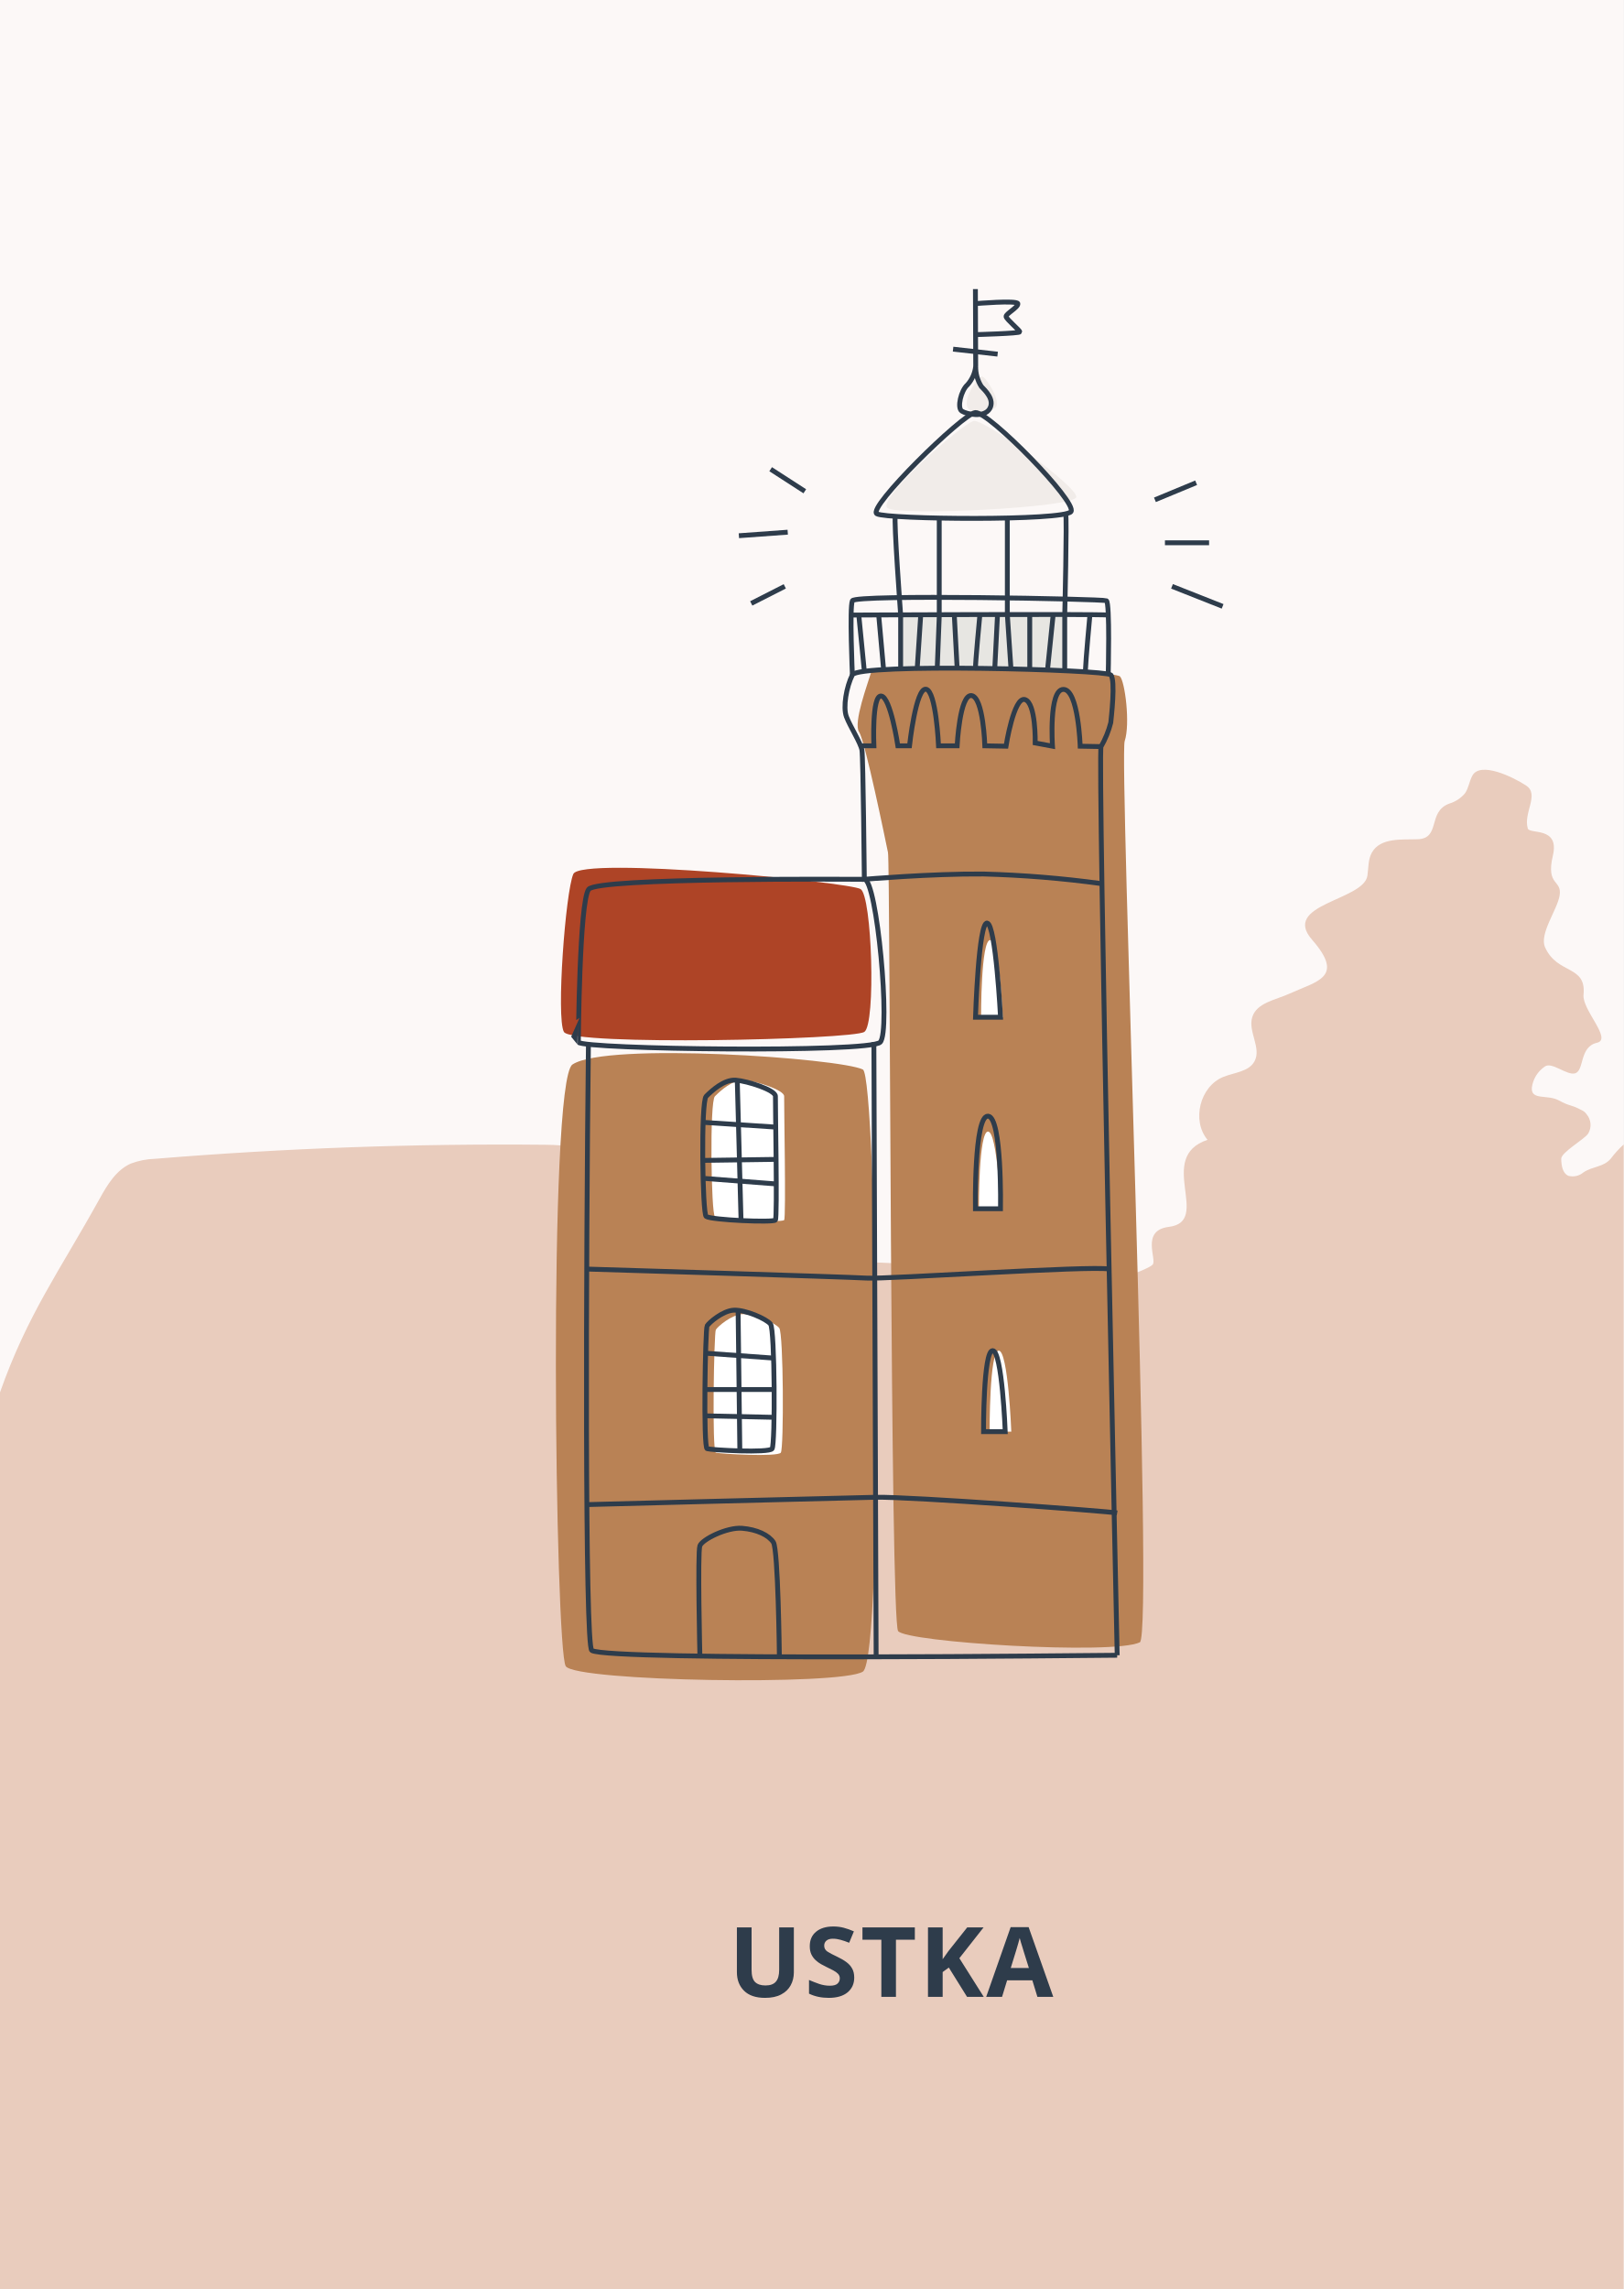
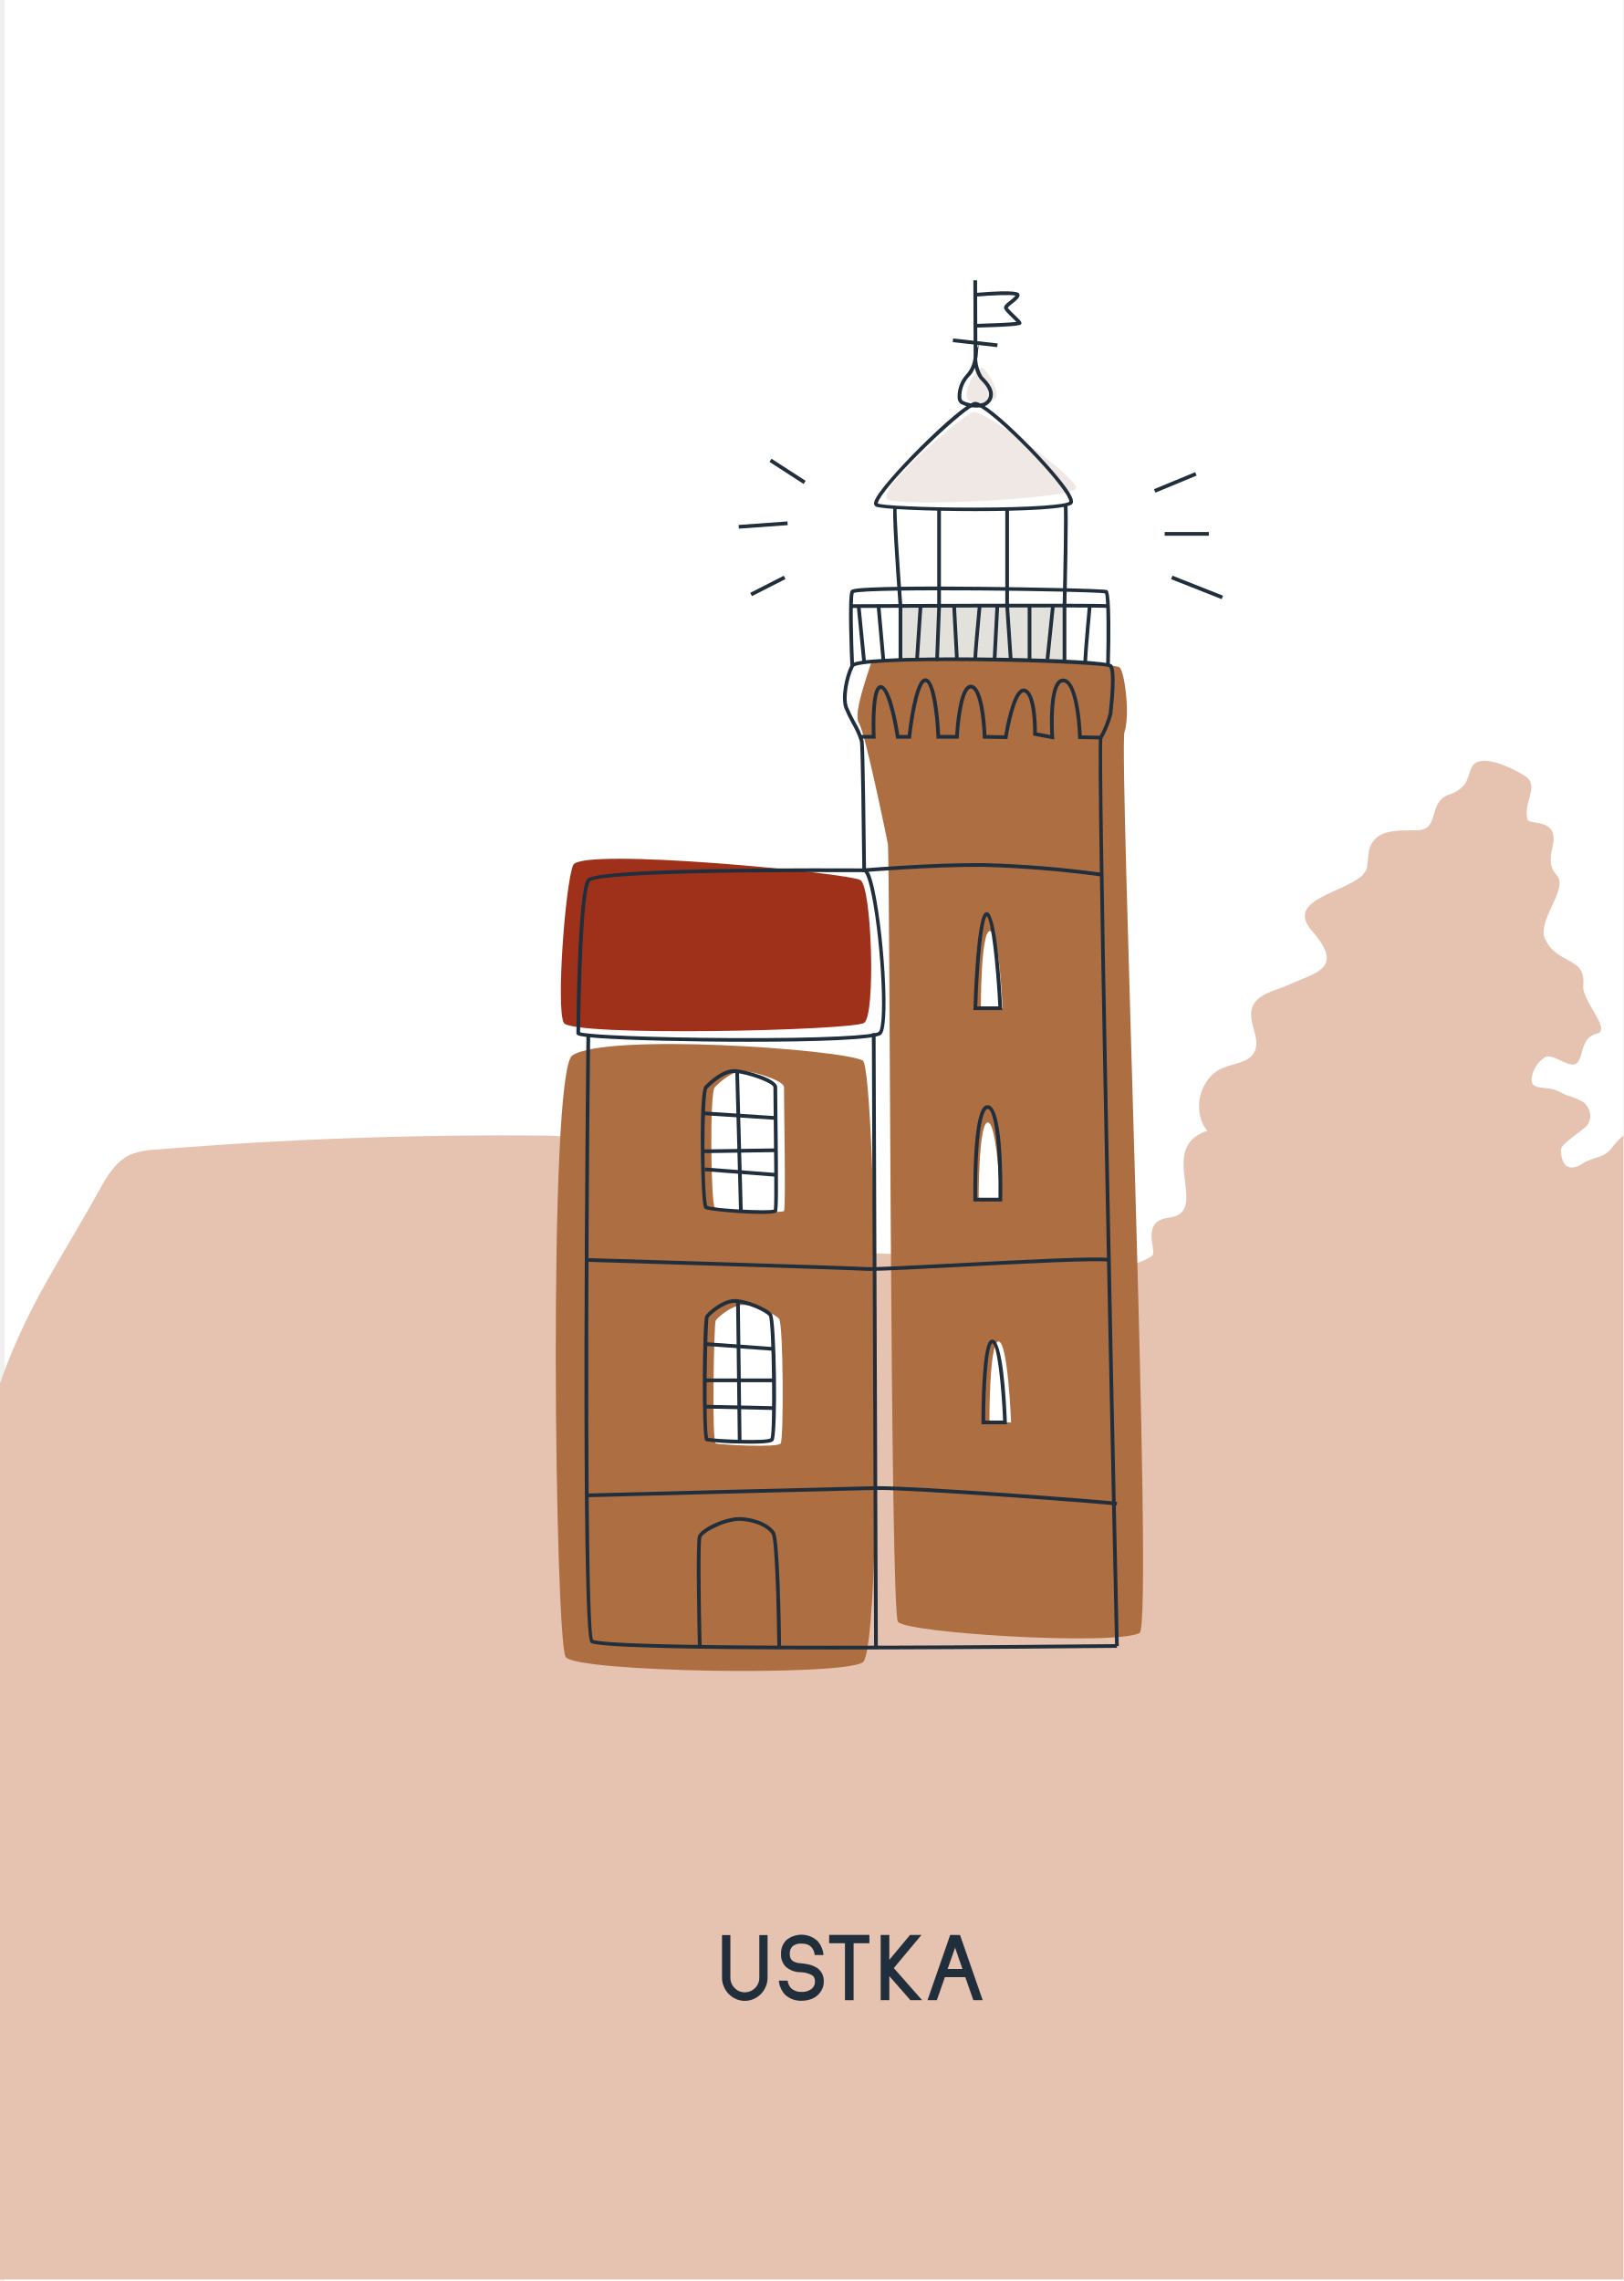
- <svg xmlns="http://www.w3.org/2000/svg" width="300.723" height="423.876" viewBox="0 0 300.723 423.876">
-   <g id="SLIDER" transform="translate(2031 -4851.124)">
-     <g id="_8_USTKA" data-name="8 USTKA" transform="translate(-2031.168 4345.459)">
-       <g id="Group_147" data-name="Group 147" transform="translate(0.168 505.665)">
-         <rect id="Rectangle_36" data-name="Rectangle 36" width="300.723" height="423.876" fill="#fcf8f7" />
+ <svg xmlns="http://www.w3.org/2000/svg" width="353.012" height="496" viewBox="0 0 353.012 496">
+   <g id="_8" data-name="8" transform="translate(9537.012 -13343)">
+     <rect id="Rectangle_276" data-name="Rectangle 276" width="352" height="496" transform="translate(-9536 13343)" fill="#fff" />
+     <g id="ustka" transform="translate(-12633.499 13004.386)">
+       <path id="Path_2745" data-name="Path 2745" d="M3449.5,569.112a21.389,21.389,0,0,0-2.816,3.1c-1.612,1.846-3.866,1.608-5.916,2.95-.988.648-2.227,1.244-3.3.757-1.276-.578-1.5-2.263-1.543-3.663-.046-1.458,5.156-4.312,5.895-5.57a3.614,3.614,0,0,0-.364-4.132,2.519,2.519,0,0,0-1.084-.9c-2.5-1.328-2.46-.755-4.947-2.11s-6.1.049-5.885-2.777a6.532,6.532,0,0,1,2.834-4.6c1.5-1.095,4.774,2,6.562,1.486,2.062-.594.878-5.769,4.765-6.647,3.392-.766-3.26-7.147-2.926-10.451.66-6.517-5.681-4.323-8.359-10.3-1.313-2.93,2.661-8.124,3.162-11.295.549-3.474-3.037-1.98-1.469-8.644,1.505-6.4-5.06-4.565-5.455-5.9-1.017-3.425,2.613-7.382-.376-9.34s-9.992-5.27-11.686-2.124c-.663,1.23-.8,2.715-1.617,3.852a7.129,7.129,0,0,1-3.438,2.223c-4.727,1.787-1.785,7.52-6.785,7.732-3.268.139-8.153-.469-10.026,2.947-.82,1.5-.688,3.307-.946,4.993-.832,5.42-18.921,6.146-11.962,13.98,7.08,8.134,1.01,8.912-4.993,11.652-3.005,1.371-7.089,1.939-8.077,5.092-.977,3.117,2.035,6.692.506,9.577-1.225,2.31-4.4,2.446-6.818,3.43-5.066,2.057-6.917,9.473-3.412,13.669-11.374,3.778,1.071,17.758-8.414,18.924-6.209.765-2.5,7.129-3.533,8.216-1.428,1.494-13.26,4.776-13.72,6.791-1.766,7.725-4.547-8.919-12.251-7.062s-15.761.93-23.663.347a264.557,264.557,0,0,0-36.512-.16c-5.617.364-11.332.9-16.821-.351s-10.836-4.666-12.778-9.95c-1.382-3.758-1-8.219-3.4-11.426-2.842-3.8-8.282-4.218-13.025-4.265q-42.4-.414-84.708,3.058a16.294,16.294,0,0,0-5.252,1.028c-3.183,1.395-5.12,4.6-6.8,7.645-8.737,15.8-15.642,25.072-21.656,42.1V817.9H3449.5V569.112" transform="translate(0 16.389)" fill="#e6c2b0" />
+       <g id="Group_470" data-name="Group 470" transform="translate(3253.498 759.31)">
+         <path id="Path_2746" data-name="Path 2746" d="M3231.911,716.86a4.943,4.943,0,0,1-1.591-1.1,5.206,5.206,0,0,1-1.067-1.622,4.928,4.928,0,0,1-.385-1.921v-9.265h1.815v9.265a3.2,3.2,0,0,0,.235,1.217,3.076,3.076,0,0,0,.683,1.023,2.97,2.97,0,0,0,1,.694,3.14,3.14,0,0,0,2.434,0,3.2,3.2,0,0,0,1.025-.694,3.079,3.079,0,0,0,.683-1.023,3.191,3.191,0,0,0,.235-1.217v-9.265h1.793v9.265a4.923,4.923,0,0,1-.384,1.921,5.185,5.185,0,0,1-1.067,1.622,4.938,4.938,0,0,1-1.591,1.1,4.819,4.819,0,0,1-3.821,0Z" transform="translate(-3228.869 -702.866)" fill="#212e3b" />
+         <path id="Path_2747" data-name="Path 2747" d="M3246.636,705.932a2.342,2.342,0,0,0-.95-.843,3.387,3.387,0,0,0-1.441-.267,2.7,2.7,0,0,0-2.029.619,2.172,2.172,0,0,0-.555,1.6,2.33,2.33,0,0,0,.172.971,1.456,1.456,0,0,0,.512.608,3.567,3.567,0,0,0,1.686.47,11.806,11.806,0,0,1,2.019.331,5.4,5.4,0,0,1,1.44.609,3.372,3.372,0,0,1,1.56,3.074,3.749,3.749,0,0,1-.322,1.537,4.249,4.249,0,0,1-.9,1.3,4.293,4.293,0,0,1-1.613.982,5.907,5.907,0,0,1-1.932.32,5.019,5.019,0,0,1-3.608-1.281,5.076,5.076,0,0,1-1.388-3.075l.043-.02h1.879a2.794,2.794,0,0,0,.77,1.687,3.174,3.174,0,0,0,2.241.769,3.368,3.368,0,0,0,2.134-.619,1.94,1.94,0,0,0,.79-1.6,2.357,2.357,0,0,0-.116-.779,1.333,1.333,0,0,0-.437-.587,5.411,5.411,0,0,0-2.713-.7,4.9,4.9,0,0,1-3.073-1.174,3.72,3.72,0,0,1-1.046-2.818,4.008,4.008,0,0,1,1.132-2.967,5.175,5.175,0,0,1,6.789.149,5.356,5.356,0,0,1,1.323,3.074h-1.921A3.328,3.328,0,0,0,3246.636,705.932Z" transform="translate(-3226.93 -702.879)" fill="#212e3b" />
+         <path id="Path_2748" data-name="Path 2748" d="M3253.825,704.728v12.384h-1.879V704.728h-3.438v-1.813h8.753v1.813Z" transform="translate(-3225.215 -702.872)" fill="#212e3b" />
+         <path id="Path_2749" data-name="Path 2749" d="M3264.424,717.109l-4.588-5.23v5.23h-1.879V702.933h1.879v5.4l4.5-5.4h2.477l-6,7.195,6.148,6.981Z" transform="translate(-3223.457 -702.869)" fill="#212e3b" />
+         <path id="Path_2750" data-name="Path 2750" d="M3276.513,717.109l-1.751-5h-4.44l-1.751,5h-2.028l4.933-14.176h2.134l4.933,14.176Zm-3.971-11.422-1.623,4.633h3.224Z" transform="translate(-3221.86 -702.869)" fill="#212e3b" />
      </g>
-       <path id="Path_1208" data-name="Path 1208" d="M300.889,653.525a18.187,18.187,0,0,0-2.4,2.643c-1.372,1.573-3.293,1.37-5.039,2.514a3.073,3.073,0,0,1-2.814.643c-1.086-.492-1.277-1.927-1.315-3.119-.038-1.243,4.393-3.675,5.023-4.745a3.076,3.076,0,0,0-.311-3.521,2.142,2.142,0,0,0-.923-.77c-2.133-1.132-2.1-.643-4.214-1.8s-5.194.042-5.014-2.364a5.564,5.564,0,0,1,2.414-3.922c1.283-.932,4.067,1.7,5.59,1.266,1.757-.507.748-4.914,4.06-5.662,2.888-.652-2.778-6.089-2.492-8.9.561-5.552-4.839-3.684-7.123-8.776-1.117-2.5,2.269-6.919,2.7-9.621.467-2.961-2.589-1.686-1.253-7.364,1.283-5.448-4.309-3.889-4.647-5.023-.867-2.918,2.227-6.289-.32-7.955s-8.511-4.49-9.955-1.811c-.565,1.048-.685,2.314-1.377,3.283a6.083,6.083,0,0,1-2.928,1.893c-4.027,1.522-1.521,6.405-5.78,6.587-2.785.118-6.947-.4-8.54,2.51-.7,1.275-.589,2.818-.808,4.253-.707,4.618-16.117,5.237-10.189,11.91,6.031,6.93.861,7.591-4.253,9.926-2.561,1.168-6.038,1.653-6.881,4.338-.832,2.654,1.735,5.7.431,8.158-1.043,1.969-3.744,2.084-5.808,2.923-4.314,1.751-5.893,8.069-2.907,11.644-9.69,3.217.912,15.127-7.166,16.12-5.29.652-2.127,6.073-3.012,7-1.215,1.273-11.3,4.069-11.688,5.786-1.5,6.58-3.873-7.6-10.435-6.016s-13.426.792-20.159.3a225.544,225.544,0,0,0-31.1-.136c-4.785.311-9.653.767-14.328-.3s-9.232-3.975-10.887-8.474c-1.177-3.2-.848-7-2.892-9.735-2.422-3.235-7.056-3.593-11.1-3.633q-36.113-.352-72.161,2.6a13.89,13.89,0,0,0-4.472.876c-2.712,1.19-4.363,3.922-5.795,6.513C11.173,677.024,5.291,684.921.168,699.425v166.04H300.889V653.525" transform="translate(0 64.075)" fill="#e9ccbd" />
-       <text id="USTKA" transform="translate(159.822 875.441)" fill="#2e3c4b" font-size="18" font-family="SulphurPoint-Bold, Sulphur Point" font-weight="700" letter-spacing="0.025em">
-         <tspan x="-24.705" y="0">USTKA</tspan>
-       </text>
-       <g id="ustka_kolor" data-name="ustka kolor" transform="translate(103.123 575.384)">
-         <path id="Path_1209" data-name="Path 1209" d="M92.177,568.625c.073-.316,29.422-.381,29.845,0,.643.578.781,9.655.055,9.886-.981.311-29.216.158-29.718-.316S91.983,569.475,92.177,568.625Z" transform="translate(-28.128 -524.185)" fill="#e7e6e2" />
-         <path id="Path_1210" data-name="Path 1210" d="M59.651,595.278c1.462-3.337,51.088,1.5,53.206,2.788s2.856,25,.692,26.45-54.189,2.616-55.642,0S58.2,598.591,59.651,595.278Z" transform="translate(-56.42 -503.149)" fill="#ae4426" />
-         <path id="Path_1211" data-name="Path 1211" d="M101.449,544.064c.654-.369,3.591,4.432,2.736,5.6s-4.778,1.526-5.359,0S100.3,544.718,101.449,544.064Z" transform="translate(-22.642 -544.044)" fill="#f1ece9" />
-         <path id="Path_1212" data-name="Path 1212" d="M106.709,548.58c1.789-.454,19.283,12.135,18.993,14.1s-32.77,3.561-34.95,2.034S104.422,549.162,106.709,548.58Z" transform="translate(-29.32 -540.349)" fill="#f1ece9" />
-         <path id="Path_1213" data-name="Path 1213" d="M59.912,615.129c6.244-4.213,49.5-1.179,53.788.925,2.621,1.288,4.015,108.881,0,111.5s-53.061,1.829-55.023-.992S55.337,618.214,59.912,615.129Z" transform="translate(-56.843 -487.722)" fill="#b98255" />
-         <path id="Path_1214" data-name="Path 1214" d="M139.871,754.29c2.65-1.279-3.858-163.7-2.8-166.893s.042-11.1-.885-11.977c-1.246-1.175-45.449-2.879-46.049-.844s-3.393,9.462-2.262,11.141,4.925,20.228,5.355,22.317S93.643,750.119,95.1,752.2,134.93,756.673,139.871,754.29Z" transform="translate(-31.72 -519.885)" fill="#b98255" />
-         <path id="Path_1215" data-name="Path 1215" d="M73.341,641.018c-.69-.461-1-21.254,0-22.251s3.321-3.155,5.481-2.988,7.388,1.826,7.346,2.988.374,22.417,0,22.915S74.339,641.681,73.341,641.018Z" transform="translate(-43.89 -485.473)" fill="#fff" />
-         <path id="Path_1216" data-name="Path 1216" d="M73.334,665.275c-.732-.22-.331-22.168,0-22.749s2.907-2.821,4.983-2.9,5.977,1.577,6.765,2.574.872,22.25.291,23.08S74.164,665.524,73.334,665.275Z" transform="translate(-43.712 -465.998)" fill="#fff" />
-         <path id="Path_1217" data-name="Path 1217" d="M101.063,658.344s-.051-15.029,1.693-15,2.325,15,2.325,15Z" transform="translate(-20.732 -462.956)" fill="#fff" />
-         <path id="Path_1218" data-name="Path 1218" d="M99.968,635.305s-.051-14.32,1.693-14.291,2.325,14.291,2.325,14.291Z" transform="translate(-21.627 -481.19)" fill="#fff" />
-         <path id="Path_1219" data-name="Path 1219" d="M100.192,615.787s-.051-14.32,1.693-14.293,2.325,14.293,2.325,14.293Z" transform="translate(-21.444 -497.13)" fill="#fff" />
+       <g id="ustka_kolor" data-name="ustka kolor" transform="translate(3217.345 418.558)">
+         <path id="Path_2751" data-name="Path 2751" d="M3261.81,459.609c.085-.371,34.539-.447,35.036,0,.753.678.917,11.335.064,11.6-1.152.364-34.3.186-34.886-.371S3261.582,460.607,3261.81,459.609Z" transform="translate(-3186.625 -407.443)" fill="#e3e1dc" />
+         <path id="Path_2752" data-name="Path 2752" d="M3202.006,506.973c1.718-3.918,59.971,1.758,62.458,3.276s3.352,29.342.812,31.047-63.612,3.071-65.318,0S3200.3,510.863,3202.006,506.973Z" transform="translate(-3198.214 -398.826)" fill="#9f311b" />
+         <path id="Path_2753" data-name="Path 2753" d="M3276.887,415.6c.767-.434,4.215,5.2,3.212,6.568s-5.609,1.791-6.292,0S3275.532,416.369,3276.887,415.6Z" transform="translate(-3184.377 -415.578)" fill="#efe8e5" />
+         <path id="Path_2754" data-name="Path 2754" d="M3277.959,423.727c2.1-.534,22.637,14.244,22.3,16.548s-38.468,4.18-41.028,2.388S3275.275,424.409,3277.959,423.727Z" transform="translate(-3187.113 -414.064)" fill="#efe8e5" />
+         <path id="Path_2755" data-name="Path 2755" d="M3201.989,542.066c7.33-4.943,58.112-1.383,63.14,1.086,3.077,1.511,4.712,127.814,0,130.885s-62.288,2.147-64.591-1.165S3196.62,545.687,3201.989,542.066Z" transform="translate(-3198.387 -392.507)" fill="#ad6e42" />
+         <path id="Path_2756" data-name="Path 2756" d="M3315.052,680.843c3.111-1.5-4.529-192.158-3.288-195.911s.05-13.036-1.038-14.059c-1.465-1.379-53.353-3.379-54.056-.99s-3.984,11.107-2.655,13.078,5.78,23.745,6.286,26.2.483,166.791,2.2,169.229S3309.253,683.642,3315.052,680.843Z" transform="translate(-3188.095 -405.682)" fill="#ad6e42" />
+         <path id="Path_2757" data-name="Path 2757" d="M3227.653,574.175c-.81-.541-1.169-24.951,0-26.12s3.9-3.7,6.433-3.508,8.672,2.144,8.625,3.508.439,26.315,0,26.9S3228.823,574.954,3227.653,574.175Z" transform="translate(-3193.081 -391.586)" fill="#fff" />
+         <path id="Path_2758" data-name="Path 2758" d="M3227.782,617.536c-.861-.258-.39-26.022,0-26.7s3.411-3.314,5.847-3.411,7.017,1.853,7.943,3.022,1.024,26.119.342,27.094S3228.757,617.827,3227.782,617.536Z" transform="translate(-3193.008 -383.608)" fill="#fff" />
+         <path id="Path_2759" data-name="Path 2759" d="M3277.894,611.722s-.061-17.641,1.987-17.606,2.729,17.606,2.729,17.606Z" transform="translate(-3183.595 -382.362)" fill="#fff" />
+         <path id="Path_2760" data-name="Path 2760" d="M3275.925,570.744s-.061-16.811,1.987-16.778,2.73,16.778,2.73,16.778Z" transform="translate(-3183.961 -389.832)" fill="#fff" />
+         <path id="Path_2761" data-name="Path 2761" d="M3276.328,535.648s-.061-16.81,1.986-16.777,2.73,16.777,2.73,16.777Z" transform="translate(-3183.886 -396.361)" fill="#fff" />
      </g>
-       <g id="ustka-2" data-name="ustka" transform="translate(107.288 559.201)">
-         <path id="Path_1220" data-name="Path 1220" d="M60.323,612.124c-.472,41.618-.676,111.459.623,112.238,3.321,1.993,93.985.887,97.306.887" transform="translate(-58.461 -472.267)" fill="none" stroke="#2e3c4b" stroke-miterlimit="10" stroke-width="0.9" />
-         <path id="Path_1221" data-name="Path 1221" d="M61.041,597.161c1.62-2.207,48.734-1.853,51.059-1.853s4.925,28.183,2.932,30.175-54.9,1.328-55.9,0C59.135,625.484,59.309,599.517,61.041,597.161Z" transform="translate(-59.135 -486.016)" fill="none" stroke="#2e3c4b" stroke-miterlimit="10" stroke-width="0.9" />
-         <path id="Path_1222" data-name="Path 1222" d="M133.739,613.666a199.96,199.96,0,0,0-21.761-1.771c-9.686-.08-22.075.981-22.075.981s-.222-22.584-.443-23.912-2.214-4.429-2.877-6.2,0-5.535,1.106-7.748,46.937-.985,47.855,0,.067,8.147,0,8.856a17.774,17.774,0,0,1-1.8,4.427c-.663,1.108,2.99,168.266,2.99,168.266" transform="translate(-36.938 -503.583)" fill="none" stroke="#2e3c4b" stroke-miterlimit="10" stroke-width="0.9" />
-         <path id="Path_1223" data-name="Path 1223" d="M87.183,580.909s-.554-12.509,0-13.728,46.383-.332,47.048,0,.332,13.728.332,13.728" transform="translate(-36.432 -509.476)" fill="none" stroke="#2e3c4b" stroke-miterlimit="10" stroke-width="0.9" />
-         <path id="Path_1224" data-name="Path 1224" d="M86.944,568.406s44.568-.227,47.695,0" transform="translate(-36.426 -508.049)" fill="none" stroke="#2e3c4b" stroke-miterlimit="10" stroke-width="0.9" />
-         <line id="Line_594" data-name="Line 594" x2="1.001" y2="10.151" transform="translate(51.964 60.622)" fill="none" stroke="#2e3c4b" stroke-miterlimit="10" stroke-width="0.9" />
-         <line id="Line_595" data-name="Line 595" x2="0.916" y2="10.204" transform="translate(55.615 60.256)" fill="none" stroke="#2e3c4b" stroke-miterlimit="10" stroke-width="0.9" />
-         <line id="Line_596" data-name="Line 596" y2="9.885" transform="translate(59.689 60.306)" fill="none" stroke="#2e3c4b" stroke-miterlimit="10" stroke-width="0.9" />
-         <line id="Line_597" data-name="Line 597" x1="0.647" y2="9.835" transform="translate(62.761 60.357)" fill="none" stroke="#2e3c4b" stroke-miterlimit="10" stroke-width="0.9" />
-         <line id="Line_598" data-name="Line 598" x2="0.53" y2="9.941" transform="translate(69.621 60.256)" fill="none" stroke="#2e3c4b" stroke-miterlimit="10" stroke-width="0.9" />
-         <path id="Path_1225" data-name="Path 1225" d="M100.432,568.361s-.886,9.341-.8,9.835" transform="translate(-26.073 -508.004)" fill="none" stroke="#2e3c4b" stroke-miterlimit="10" stroke-width="0.9" />
-         <line id="Line_599" data-name="Line 599" x1="0.507" y2="9.929" transform="translate(77.125 60.262)" fill="none" stroke="#2e3c4b" stroke-miterlimit="10" stroke-width="0.9" />
-         <line id="Line_600" data-name="Line 600" y2="9.841" transform="translate(83.601 60.357)" fill="none" stroke="#2e3c4b" stroke-miterlimit="10" stroke-width="0.9" />
-         <line id="Line_601" data-name="Line 601" x1="1.01" y2="9.835" transform="translate(86.922 60.357)" fill="none" stroke="#2e3c4b" stroke-miterlimit="10" stroke-width="0.9" />
-         <path id="Path_1226" data-name="Path 1226" d="M111.67,568.361s-.765,8.215-.847,10.516" transform="translate(-16.927 -508.004)" fill="none" stroke="#2e3c4b" stroke-miterlimit="10" stroke-width="0.9" />
-         <path id="Path_1227" data-name="Path 1227" d="M108.9,557.987c.256.948-.176,18.795-.176,18.795v10.36" transform="translate(-18.644 -516.475)" fill="none" stroke="#2e3c4b" stroke-miterlimit="10" stroke-width="0.9" />
-         <path id="Path_1228" data-name="Path 1228" d="M92.457,576.527S91.146,558.8,91.478,558.3" transform="translate(-32.768 -516.22)" fill="none" stroke="#2e3c4b" stroke-miterlimit="10" stroke-width="0.9" />
-         <path id="Path_1229" data-name="Path 1229" d="M107.863,547.722c2.432-.256,18.967,16.605,17.721,18.348s-34.039,1.457-35.949.4S105.5,547.971,107.863,547.722Z" transform="translate(-34.346 -524.86)" fill="none" stroke="#2e3c4b" stroke-miterlimit="10" stroke-width="0.9" />
-         <path id="Path_1230" data-name="Path 1230" d="M100.984,543a6.7,6.7,0,0,0,1.034,3.737c.708.747,2.556,2.458,1.539,4.151s-4.233,1-5.146.416-.167-3.82,1.079-4.9A6.1,6.1,0,0,0,100.984,543Z" transform="translate(-27.394 -528.713)" fill="none" stroke="#2e3c4b" stroke-miterlimit="10" stroke-width="0.9" />
-         <path id="Path_1231" data-name="Path 1231" d="M72.451,641.018c-.69-.461-1-21.254,0-22.251s3.321-3.155,5.481-2.988,7.388,1.826,7.346,2.988.374,22.417,0,22.915S73.449,641.681,72.451,641.018Z" transform="translate(-48.781 -469.291)" fill="none" stroke="#2e3c4b" stroke-miterlimit="10" stroke-width="0.9" />
-         <line id="Line_602" data-name="Line 602" x2="13.385" y2="0.879" transform="translate(23.112 154.298)" fill="none" stroke="#2e3c4b" stroke-miterlimit="10" stroke-width="0.9" />
-         <line id="Line_603" data-name="Line 603" y1="0.192" x2="13.543" transform="translate(23.112 161.155)" fill="none" stroke="#2e3c4b" stroke-miterlimit="10" stroke-width="0.9" />
-         <line id="Line_604" data-name="Line 604" x2="13.066" y2="1.006" transform="translate(23.432 164.689)" fill="none" stroke="#2e3c4b" stroke-miterlimit="10" stroke-width="0.9" />
-         <line id="Line_605" data-name="Line 605" x2="0.699" y2="25.968" transform="translate(29.43 146.517)" fill="none" stroke="#2e3c4b" stroke-miterlimit="10" stroke-width="0.9" />
-         <path id="Path_1232" data-name="Path 1232" d="M71.61,684.885s-.441-18.953,0-20.17,5.041-3.477,7.808-3.255,4.921,1.262,5.808,2.59,1.106,20.924,1.106,20.924" transform="translate(-49.108 -431.992)" fill="none" stroke="#2e3c4b" stroke-miterlimit="10" stroke-width="0.9" />
-         <path id="Path_1233" data-name="Path 1233" d="M72.447,664.875c-.734-.22-.332-22.168,0-22.747s2.9-2.823,4.981-2.907S83.4,640.8,84.195,641.8s.872,22.25.291,23.08S73.277,665.124,72.447,664.875Z" transform="translate(-48.602 -450.142)" fill="none" stroke="#2e3c4b" stroke-miterlimit="10" stroke-width="0.9" />
-         <line id="Line_606" data-name="Line 606" x2="12.527" y2="0.903" transform="translate(23.734 197.06)" fill="none" stroke="#2e3c4b" stroke-miterlimit="10" stroke-width="0.9" />
-         <line id="Line_607" data-name="Line 607" x2="12.711" transform="translate(23.55 203.775)" fill="none" stroke="#2e3c4b" stroke-miterlimit="10" stroke-width="0.9" />
-         <line id="Line_608" data-name="Line 608" x2="12.711" y2="0.272" transform="translate(23.55 208.65)" fill="none" stroke="#2e3c4b" stroke-miterlimit="10" stroke-width="0.9" />
-         <line id="Line_609" data-name="Line 609" x2="0.322" y2="26.015" transform="translate(29.584 189.15)" fill="none" stroke="#2e3c4b" stroke-miterlimit="10" stroke-width="0.9" />
-         <path id="Path_1234" data-name="Path 1234" d="M60.005,659.654s46.6-1.219,53.461-1.359c6.505-.133,42.868,2.574,44.75,2.906" transform="translate(-58.425 -434.568)" fill="none" stroke="#2e3c4b" stroke-miterlimit="10" stroke-width="0.9" />
-         <path id="Path_1235" data-name="Path 1235" d="M60.005,635.079s48.294,1.453,51.837,1.675,41.664-2.338,44.874-1.675" transform="translate(-58.425 -453.612)" fill="none" stroke="#2e3c4b" stroke-miterlimit="10" stroke-width="0.9" />
-         <line id="Line_610" data-name="Line 610" x2="0.416" y2="113.82" transform="translate(54.733 139.468)" fill="none" stroke="#2e3c4b" stroke-miterlimit="10" stroke-width="0.9" />
-         <path id="Path_1236" data-name="Path 1236" d="M99.625,617.2s.563-17.73,2.162-17.439,2.471,17.439,2.471,17.439Z" transform="translate(-26.071 -482.363)" fill="none" stroke="#2e3c4b" stroke-miterlimit="10" stroke-width="0.9" />
-         <path id="Path_1237" data-name="Path 1237" d="M99.619,636.59s-.272-17.294,2.334-17.149,2.316,17.149,2.316,17.149Z" transform="translate(-26.083 -466.292)" fill="none" stroke="#2e3c4b" stroke-miterlimit="10" stroke-width="0.9" />
-         <path id="Path_1238" data-name="Path 1238" d="M100.443,658.344s-.051-15.029,1.693-15,2.325,15,2.325,15Z" transform="translate(-25.403 -446.773)" fill="none" stroke="#2e3c4b" stroke-miterlimit="10" stroke-width="0.9" />
-         <path id="Path_1239" data-name="Path 1239" d="M87.91,586.407h2.461s-.405-9.368,1.339-9.223,3.1,9.223,3.1,9.223h2.156s1.163-10.774,3.052-10.484,2.325,10.484,2.325,10.484h3.446s.467-9.594,2.667-9.3,2.462,9.3,2.462,9.3l3.924.071s1.439-9.236,3.5-8.64,1.907,8.04,1.907,8.04l3.2.6s-.727-10.554,2.035-10.518,3.094,10.518,3.094,10.518l3.86.071" transform="translate(-35.637 -501.833)" fill="none" stroke="#2e3c4b" stroke-miterlimit="10" stroke-width="0.9" />
-         <path id="Path_1240" data-name="Path 1240" d="M99.669,549.425l-.045-12.109-.008-2.18" transform="translate(-26.079 -535.135)" fill="none" stroke="#2e3c4b" stroke-miterlimit="10" stroke-width="0.9" />
-         <path id="Path_1241" data-name="Path 1241" d="M99.665,542.485s8.166-.218,8.166-.509-2.471-2.323-2.543-2.832,2.325-1.744,2.18-2.4-7.846,0-7.846,0" transform="translate(-26.074 -534.057)" fill="none" stroke="#2e3c4b" stroke-miterlimit="10" stroke-width="0.9" />
-         <line id="Line_611" data-name="Line 611" x2="8.248" y2="0.926" transform="translate(69.403 11.117)" fill="none" stroke="#2e3c4b" stroke-miterlimit="10" stroke-width="0.9" />
-         <line id="Line_612" data-name="Line 612" y1="3.161" x2="7.63" transform="translate(106.787 35.859)" fill="none" stroke="#2e3c4b" stroke-miterlimit="10" stroke-width="0.9" />
-         <line id="Line_613" data-name="Line 613" x2="8.175" transform="translate(108.64 46.976)" fill="none" stroke="#2e3c4b" stroke-miterlimit="10" stroke-width="0.9" />
-         <line id="Line_614" data-name="Line 614" x2="9.373" y2="3.706" transform="translate(109.948 55.042)" fill="none" stroke="#2e3c4b" stroke-miterlimit="10" stroke-width="0.9" />
-         <line id="Line_615" data-name="Line 615" x1="6.322" y1="4.087" transform="translate(35.615 33.352)" fill="none" stroke="#2e3c4b" stroke-miterlimit="10" stroke-width="0.9" />
-         <line id="Line_616" data-name="Line 616" x1="9.046" y2="0.654" transform="translate(29.729 45.014)" fill="none" stroke="#2e3c4b" stroke-miterlimit="10" stroke-width="0.9" />
-         <line id="Line_617" data-name="Line 617" x1="6.213" y2="3.161" transform="translate(32.018 55.042)" fill="none" stroke="#2e3c4b" stroke-miterlimit="10" stroke-width="0.9" />
-         <path id="Path_1242" data-name="Path 1242" d="M96.1,558.476V576.7l-.385,9.885" transform="translate(-29.262 -516.076)" fill="none" stroke="#2e3c4b" stroke-miterlimit="10" stroke-width="0.9" />
-         <path id="Path_1243" data-name="Path 1243" d="M102.87,558.462v17.882l.664,9.935" transform="translate(-23.421 -516.087)" fill="none" stroke="#2e3c4b" stroke-miterlimit="10" stroke-width="0.9" />
+       <g id="ustka-2" data-name="ustka" transform="translate(3221.829 399.559)">
+         <path id="Path_2762" data-name="Path 2762" d="M3257.75,671.539c-33.443,0-51.13-.486-52.744-1.455-2.342-1.405-.943-130.8-.927-132.105l.806.01c-.587,51.795-.7,127.99.607,131.441,1.713.754,18.524,1.842,109.161.987,2.666-.025,4.353-.042,4.785-.042v.808c-.431,0-2.116.015-4.779.04Q3281.122,671.539,3257.75,671.539Z" transform="translate(-3201.892 -373.807)" fill="#212e3b" />
+         <path id="Path_2763" data-name="Path 2763" d="M3239.788,545.087c-12.712,0-26.188-.337-32.488-.784-4.668-.331-4.89-.625-5.05-.84l-.082-.109v-.136c.021-3.132.266-30.691,2.313-33.481h0c1.575-2.143,33.041-2.455,59.149-2.347l1.115,0c.638,0,1.043.8,1.291,1.4,2.36,5.7,4.7,32.453,2.437,34.714C3267.315,544.665,3254.031,545.087,3239.788,545.087Zm-36.81-2.07c1.544.589,15.893,1.174,32.437,1.264,21.2.122,31.711-.616,32.488-1.346,1.607-1.607.363-22.221-1.9-31.51-.738-3.026-1.249-3.219-1.27-3.226l-1.105,0c-41.713-.173-57.561.924-58.5,2.017C3203.544,512.387,3203.041,534.425,3202.978,543.018Z" transform="translate(-3202.168 -379.502)" fill="#212e3b" />
+         <path id="Path_2764" data-name="Path 2764" d="M3310.218,683.675c-.524-24.006-2.559-118.144-3.3-167.372a233.951,233.951,0,0,0-25.357-2.058c-11.257-.1-25.731,1.136-25.876,1.149l-.434.037,0-.434c-.09-9.159-.313-26.8-.515-28.007a18.733,18.733,0,0,0-1.762-3.909,32.919,32.919,0,0,1-1.6-3.292c-.833-2.22.007-6.8,1.315-9.418.162-.323.6-.663,2.672-.961,9.229-1.333,52.758-.636,54.158.866.276.3,1.121,1.205.137,10.411l-.031.3a21.151,21.151,0,0,1-2.17,5.366c-.528,2.557,2.1,130.189,3.565,197.306Zm-29.873-170.242c.413,0,.819,0,1.225,0a234.552,234.552,0,0,1,25.338,2.049c-.262-17.557-.353-29.2-.141-29.55a20.628,20.628,0,0,0,2.059-5.029l.032-.307c.878-8.2.28-9.557.075-9.775-.843-.422-12.954-1.089-27.818-1.281-18.223-.238-27.045.434-27.711,1.2-1.2,2.4-2.022,6.758-1.273,8.758a32.729,32.729,0,0,0,1.555,3.2,18.385,18.385,0,0,1,1.844,4.152c.247,1.48.485,24.136.522,27.7C3258.457,514.359,3270.4,513.433,3280.345,513.433Z" transform="translate(-3193.075 -386.696)" fill="#212e3b" />
+         <path id="Path_2765" data-name="Path 2765" d="M3252.444,472.983c-.067-1.512-.634-14.823.036-16.3a.681.681,0,0,1,.421-.331c2.09-.74,18.878-.678,28.7-.575,8.706.091,26.036.4,26.654.713.276.138,1.01.5.613,16.484l-.806-.019c.172-6.93.142-14.663-.241-15.758-3.1-.528-51.914-1.147-54.638-.093-.4,1.344-.177,10.34.066,15.842Zm.677-15.849Zm54.667-.011Z" transform="translate(-3192.868 -389.112)" fill="#212e3b" />
+         <path id="Path_2766" data-name="Path 2766" d="M3252.51,459.783l0-.806c2.137-.012,52.377-.263,56.022,0l-.058.8C3304.857,459.519,3253.031,459.78,3252.51,459.783Z" transform="translate(-3192.803 -388.527)" fill="#212e3b" />
+         <rect id="Rectangle_451" data-name="Rectangle 451" width="0.808" height="11.974" transform="translate(61.001 71.204) rotate(-5.634)" fill="#212e3b" />
+         <rect id="Rectangle_452" data-name="Rectangle 452" width="0.807" height="12.026" transform="translate(65.287 70.771) rotate(-5.128)" fill="#212e3b" />
+         <rect id="Rectangle_453" data-name="Rectangle 453" width="0.806" height="11.604" transform="translate(70.068 70.794)" fill="#212e3b" />
+         <rect id="Rectangle_454" data-name="Rectangle 454" width="11.57" height="0.808" transform="translate(73.673 82.371) rotate(-86.219)" fill="#212e3b" />
+         <rect id="Rectangle_455" data-name="Rectangle 455" width="0.807" height="11.686" transform="translate(81.727 70.756) rotate(-3.051)" fill="#212e3b" />
+         <path id="Path_2767" data-name="Path 2767" d="M3274.975,470.915c-.1-.586.694-9.065.939-11.649l.8.076c-.4,4.151-1,10.931-.948,11.449Z" transform="translate(-3188.624 -388.451)" fill="#212e3b" />
+         <rect id="Rectangle_456" data-name="Rectangle 456" width="11.671" height="0.807" transform="translate(90.532 82.376) rotate(-87.039)" fill="#212e3b" />
+         <rect id="Rectangle_457" data-name="Rectangle 457" width="0.806" height="11.552" transform="translate(98.137 70.853)" fill="#212e3b" />
+         <rect id="Rectangle_458" data-name="Rectangle 458" width="11.606" height="0.806" transform="translate(102.039 82.357) rotate(-84.142)" fill="#212e3b" />
+         <path id="Path_2768" data-name="Path 2768" d="M3295.909,471.665l-.807-.03c.1-2.682.987-12.272,1-12.369l.8.076C3296.893,459.438,3296,469.006,3295.909,471.665Z" transform="translate(-3184.878 -388.451)" fill="#212e3b" />
+         <path id="Path_2769" data-name="Path 2769" d="M3292.127,474.888h-.805V462.725c.2-8.376.427-21.126.218-21.957l.778-.21c.308,1.137-.139,20.028-.191,22.177Z" transform="translate(-3185.581 -391.932)" fill="#212e3b" />
+         <path id="Path_2770" data-name="Path 2770" d="M3261.432,462.669c-.707-9.557-1.468-21.071-1.083-21.65l.672.448c-.185.805.621,13.1,1.215,21.142Z" transform="translate(-3191.363 -391.846)" fill="#212e3b" />
+         <path id="Path_2771" data-name="Path 2771" d="M3278.82,445.608c-10.289,0-20.683-.438-21.7-1a.8.8,0,0,1-.348-.954c.682-3.352,18.9-21.488,21.9-21.8h0c.028,0,.058,0,.089,0,3.094,0,17.75,15.062,20.588,19.932.653,1.12.807,1.813.5,2.248C3299.023,445.182,3288.973,445.608,3278.82,445.608Zm-.059-22.955c-1.973.208-16.29,13.647-20.337,19.554-.948,1.385-.869,1.73-.866,1.745.8.42,9.432.9,20.98.9,13.373-.014,20.083-.685,20.66-1.3,0-.009.189-.535-1.713-3.105-4.9-6.625-16.64-17.794-18.673-17.794l-.051,0Z" transform="translate(-3192.013 -395.413)" fill="#212e3b" />
+         <path id="Path_2772" data-name="Path 2772" d="M3276.129,425.065a7.218,7.218,0,0,1-3.411-.824,1.687,1.687,0,0,1-.652-1.392,7.081,7.081,0,0,1,1.872-5,6.346,6.346,0,0,0,1.582-3.491,1.088,1.088,0,0,1,.062-.35l1.086-2.722-.312,2.914c0,.021-.014.127-.04.293a8.2,8.2,0,0,0,1.148,3.773l.182.19c.958.989,2.948,3.048,1.678,5.168a2.929,2.929,0,0,1-1.937,1.311A5.552,5.552,0,0,1,3276.129,425.065Zm-.324-8.668a5.173,5.173,0,0,1-1.341,2.057,6.349,6.349,0,0,0-1.594,4.335,1.03,1.03,0,0,0,.28.77,6.468,6.468,0,0,0,4.05.586,2.154,2.154,0,0,0,1.43-.939c.952-1.589-.686-3.283-1.564-4.193l-.19-.2A6.131,6.131,0,0,1,3275.806,416.4Z" transform="translate(-3189.166 -397.379)" fill="#212e3b" />
+         <path id="Path_2773" data-name="Path 2773" d="M3238.165,575.671c-4.416,0-11.675-.7-12.272-1.1h0c-.2-.13-.345-.346-.5-1.959-.452-4.552-.822-23.516.443-24.781,2.555-2.555,4.829-3.774,6.749-3.626,2.2.17,9.064,2.039,9,3.925-.013.37.017,2.657.053,5.551.228,18.007.143,21.209-.132,21.577C3241.275,575.555,3239.953,575.671,3238.165,575.671Zm-11.764-1.735c1.276.592,12.958,1.226,14.462.789.211-1.224.042-14.565-.039-21.031-.038-3.02-.065-5.2-.052-5.59.029-.847-5.37-2.87-8.254-3.092-1.134-.081-3.15.427-6.116,3.392C3225.561,549.593,3225.563,571.909,3226.4,573.936Z" transform="translate(-3197.927 -372.651)" fill="#212e3b" />
+         <rect id="Rectangle_459" data-name="Rectangle 459" width="0.807" height="15.748" transform="translate(27.508 181.531) rotate(-86.245)" fill="#212e3b" />
+         <rect id="Rectangle_460" data-name="Rectangle 460" width="15.9" height="0.806" transform="translate(27.529 189.001) rotate(-0.823)" fill="#212e3b" />
+         <rect id="Rectangle_461" data-name="Rectangle 461" width="0.806" height="15.384" transform="matrix(0.077, -0.997, 0.997, 0.077, 27.879, 193.728)" fill="#212e3b" />
+         <rect id="Rectangle_462" data-name="Rectangle 462" width="0.806" height="30.494" transform="translate(34.548 172.006) rotate(-1.543)" fill="#212e3b" />
+         <path id="Path_2774" data-name="Path 2774" d="M3241.758,654.346c-.1-8.847-.523-23.277-1.232-24.341-1.018-1.525-3.513-2.622-6.512-2.863-3.227-.255-8.341,2.419-8.754,3.557-.361,1-.183,14.617.024,23.529l-.806.019c-.053-2.284-.505-22.364.024-23.823.618-1.707,6.25-4.361,9.576-4.085,3.24.259,5.968,1.492,7.12,3.218,1.052,1.58,1.323,20.919,1.367,24.781Z" transform="translate(-3198.06 -357.372)" fill="#212e3b" />
+         <path id="Path_2775" data-name="Path 2775" d="M3235.74,617.791c-.677,0-1.447-.011-2.326-.033a62.371,62.371,0,0,1-7.281-.491h0a.542.542,0,0,1-.342-.35c-.647-1.62-.55-25.792.108-26.942.407-.713,3.548-3.508,6.18-3.614,2.519-.105,7.237,1.863,8.275,3.174.976,1.231,1.3,26.23.356,27.577C3240.55,617.343,3240.235,617.791,3235.74,617.791Zm-9.233-1.265c1.662.307,12.643.809,13.568.095.628-1.467.34-25.38-.362-26.6-.8-1-5.011-2.858-7.426-2.858-.061,0-.118,0-.176,0-2.264.09-5.175,2.616-5.511,3.208C3226.271,591.5,3225.851,614.337,3226.507,616.525Zm-.142-.032h0Z" transform="translate(-3197.855 -364.807)" fill="#212e3b" />
+         <rect id="Rectangle_463" data-name="Rectangle 463" width="0.807" height="14.743" transform="matrix(0.072, -0.997, 0.997, 0.072, 28.236, 231.728)" fill="#212e3b" />
+         <rect id="Rectangle_464" data-name="Rectangle 464" width="14.922" height="0.807" transform="translate(28.048 238.804)" fill="#212e3b" />
+         <path id="Path_2776" data-name="Path 2776" d="M3240.732,606.856l-14.922-.32.016-.806,14.922.32Z" transform="translate(-3197.77 -361.202)" fill="#212e3b" />
+         <rect id="Rectangle_465" data-name="Rectangle 465" width="0.806" height="30.541" transform="translate(34.728 222.045) rotate(-0.708)" fill="#212e3b" />
+         <path id="Path_2777" data-name="Path 2777" d="M3319.291,624.867c-2.284-.4-44.777-3.539-52.451-3.406-7.965.161-62.208,1.58-62.754,1.594l-.021-.806c.547-.014,54.791-1.433,62.758-1.594,7.661-.152,50.316,3.013,52.608,3.418Z" transform="translate(-3201.815 -358.427)" fill="#212e3b" />
+         <path id="Path_2778" data-name="Path 2778" d="M3265.646,581.635c-.318,0-.568-.006-.747-.017-4.1-.256-60.269-1.948-60.835-1.965l.023-.805c.568.017,56.745,1.708,60.863,1.965,1.694.1,10.174-.336,20-.846,14.277-.741,30.459-1.581,32.731-1.111l-.165.79c-2.167-.449-19,.426-32.525,1.127C3276.156,581.232,3268.4,581.635,3265.646,581.635Z" transform="translate(-3201.815 -366.227)" fill="#212e3b" />
+         <rect id="Rectangle_466" data-name="Rectangle 466" width="0.806" height="133.611" transform="translate(64.252 163.721) rotate(-0.209)" fill="#212e3b" />
+         <path id="Path_2779" data-name="Path 2779" d="M3281.233,536.7h-6.275l.013-.416c.1-3.209.7-19.286,2.446-20.7a.676.676,0,0,1,.565-.155c1.977.358,2.919,14.7,3.232,20.847Zm-5.443-.808h4.595c-.481-9.116-1.532-18.719-2.515-19.635C3276.939,517.222,3276.094,526.813,3275.791,535.888Z" transform="translate(-3188.626 -378.006)" fill="#212e3b" />
+         <path id="Path_2780" data-name="Path 2780" d="M3281.21,571.736h-6.252l0-.4c-.03-1.815-.209-17.8,2.268-20.175a1.178,1.178,0,0,1,.9-.364c3.2.178,3.181,15.766,3.1,20.539Zm-5.456-.808h4.662c.131-9.3-.717-19.233-2.342-19.323a.4.4,0,0,0-.294.14C3275.947,553.507,3275.7,565.822,3275.754,570.929Z" transform="translate(-3188.63 -371.422)" fill="#212e3b" />
+         <path id="Path_2781" data-name="Path 2781" d="M3281.978,612.19h-5.538v-.4c-.006-1.631,0-15.981,1.789-17.747a.812.812,0,0,1,.607-.265c2.193.038,2.917,12.6,3.126,17.994Zm-4.732-.808h3.893c-.328-7.9-1.3-16.461-2.326-16.8C3277.836,594.983,3277.239,603.534,3277.246,611.382Z" transform="translate(-3188.351 -363.427)" fill="#212e3b" />
+         <path id="Path_2782" data-name="Path 2782" d="M3296.4,485.838l-4.608-.862.007-.342c.064-3.26-.408-8.6-1.951-9.045a.451.451,0,0,0-.391.079c-1.535.977-2.832,7.361-3.2,9.739l-.055.348-5.342-.1-.012-.384c-.124-4.244-1-10.315-2.54-10.525a.528.528,0,0,0-.426.151c-1.489,1.237-2.128,7.914-2.248,10.383l-.019.384H3270.8l-.015-.387c-.24-5.595-1.222-11.743-2.389-11.924a.279.279,0,0,0-.216.081c-1.3,1-2.448,7.645-2.9,11.87l-.038.361H3262l-.051-.344c-.744-4.973-2.208-10.4-3.275-10.486-.026,0-.075-.007-.158.076-1,.956-1.128,6.846-.977,10.333l.018.421h-3.312v-.808h2.47c-.065-1.982-.2-9.141,1.241-10.529a.993.993,0,0,1,.785-.3c2.105.176,3.5,7.923,3.952,10.826h1.822c.24-2.093,1.328-10.644,3.175-12.063a1.079,1.079,0,0,1,.83-.237c2.265.35,2.9,9.045,3.054,12.3h3.277c.113-1.907.657-9.034,2.517-10.58a1.329,1.329,0,0,1,1.05-.329c2.619.355,3.13,8.458,3.225,10.915l3.874.07c.3-1.8,1.561-8.706,3.51-9.946a1.257,1.257,0,0,1,1.05-.174c2.431.7,2.549,7.681,2.537,9.493l2.92.546c-.108-2.081-.358-9.658,1.562-11.687a1.6,1.6,0,0,1,1.265-.57c3.292.044,3.913,9.982,4.015,12.354l4.151.076-.014.806-4.918-.09-.011-.384c-.147-4.607-1.154-11.928-3.234-11.955a.919.919,0,0,0-.667.318c-1.614,1.706-1.5,8.95-1.314,11.6Z" transform="translate(-3192.479 -385.981)" fill="#212e3b" />
+         <rect id="Rectangle_467" data-name="Rectangle 467" width="0.806" height="16.774" transform="matrix(1, -0.004, 0.004, 1, 86.323, 0.003)" fill="#212e3b" />
+         <path id="Path_2783" data-name="Path 2783" d="M3275.367,409.482l-.021-.807c3.563-.095,7.509-.269,8.906-.436-.235-.246-.561-.56-.827-.817-1.224-1.186-1.809-1.79-1.868-2.21-.072-.505.507-.963,1.307-1.6a7.329,7.329,0,0,0,1.2-1.092c-.945-.249-5.037-.095-8.729.217l-.066-.8c9.391-.795,9.557-.046,9.638.314.146.661-.638,1.281-1.545,2a5.126,5.126,0,0,0-1.012.922,21.769,21.769,0,0,0,1.633,1.67c1.12,1.083,1.359,1.344,1.359,1.64C3285.345,408.954,3285.345,409.215,3275.367,409.482Zm9.2-.881Z" transform="translate(-3188.567 -399.183)" fill="#212e3b" />
+         <rect id="Rectangle_468" data-name="Rectangle 468" width="0.807" height="9.743" transform="translate(81.83 13.453) rotate(-83.594)" fill="#212e3b" />
+         <rect id="Rectangle_469" data-name="Rectangle 469" width="9.694" height="0.806" transform="translate(125.604 45.431) rotate(-22.474)" fill="#212e3b" />
+         <rect id="Rectangle_470" data-name="Rectangle 470" width="9.596" height="0.807" transform="translate(127.934 54.742)" fill="#212e3b" />
+         <rect id="Rectangle_471" data-name="Rectangle 471" width="0.807" height="11.832" transform="translate(129.321 64.989) rotate(-68.43)" fill="#212e3b" />
+         <rect id="Rectangle_472" data-name="Rectangle 472" width="0.807" height="8.837" transform="translate(41.993 39.491) rotate(-57.115)" fill="#212e3b" />
+         <rect id="Rectangle_473" data-name="Rectangle 473" width="10.647" height="0.807" transform="translate(35.273 53.206) rotate(-4.115)" fill="#212e3b" />
+         <rect id="Rectangle_474" data-name="Rectangle 474" width="8.183" height="0.807" transform="matrix(0.891, -0.454, 0.454, 0.891, 37.806, 67.965)" fill="#212e3b" />
+         <path id="Path_2784" data-name="Path 2784" d="M3268.749,474.536l-.806-.031.453-11.6V441.526h.806v21.391Z" transform="translate(-3189.931 -391.752)" fill="#212e3b" />
+         <path id="Path_2785" data-name="Path 2785" d="M3281.584,474.181l-.78-11.663V441.5h.806v20.991l.778,11.636Z" transform="translate(-3187.538 -391.757)" fill="#212e3b" />
      </g>
    </g>
  </g>
</svg>
